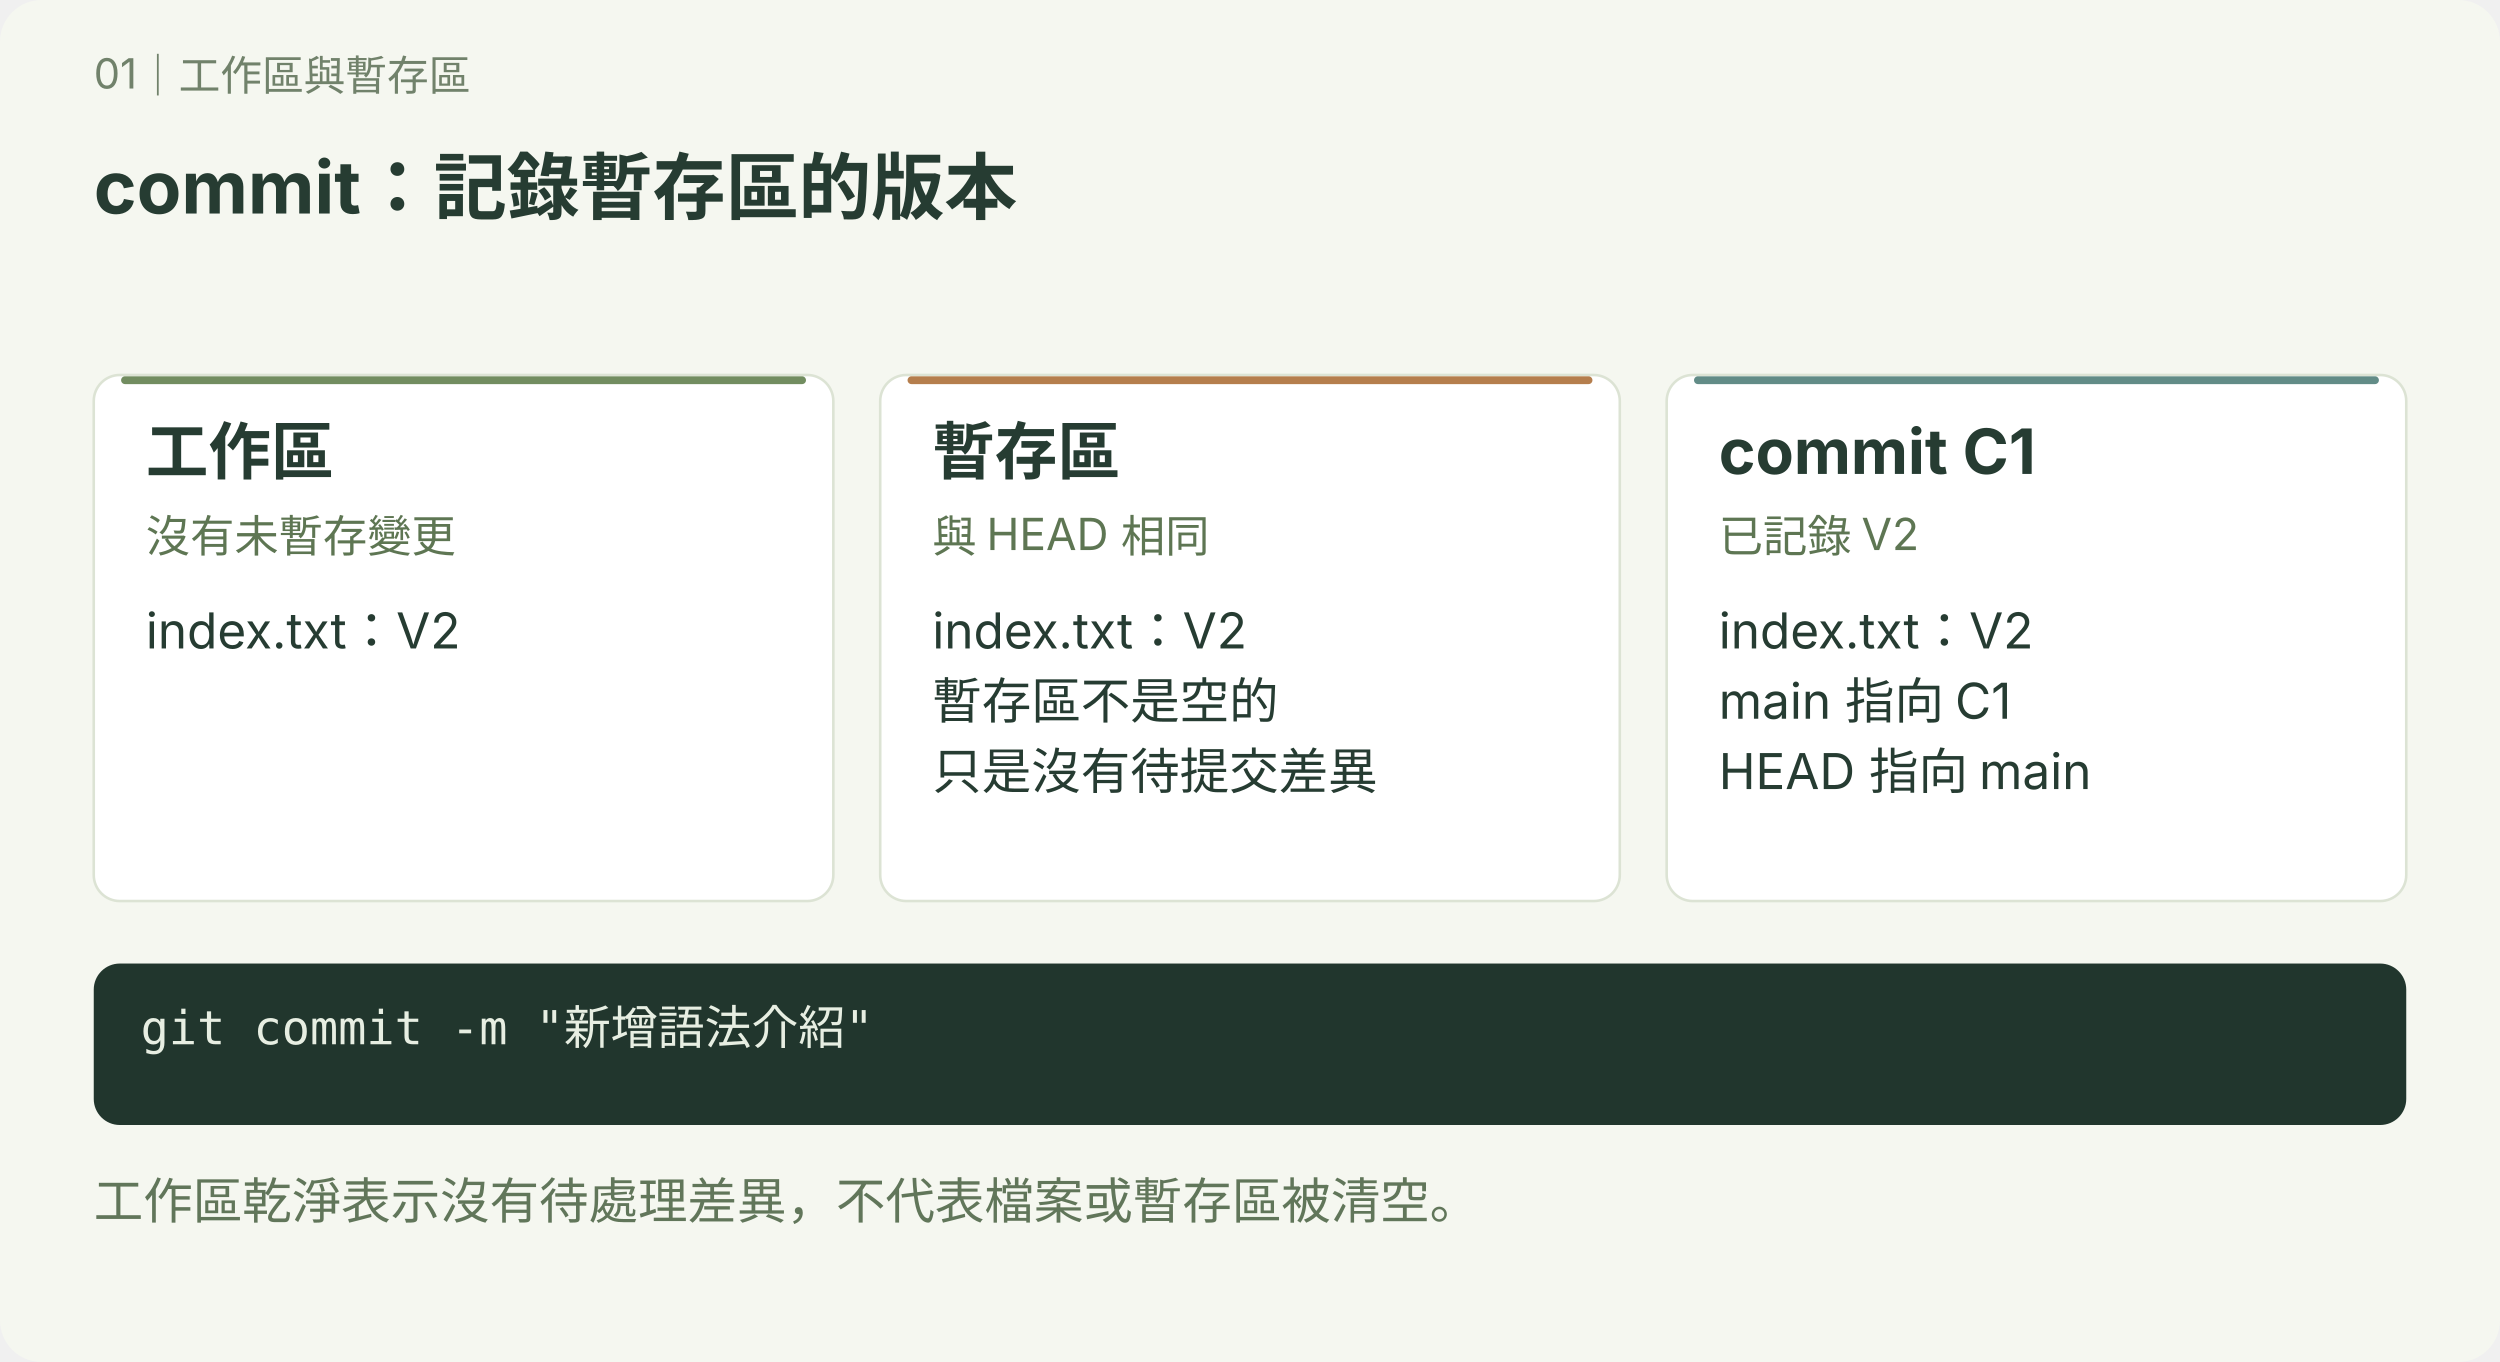
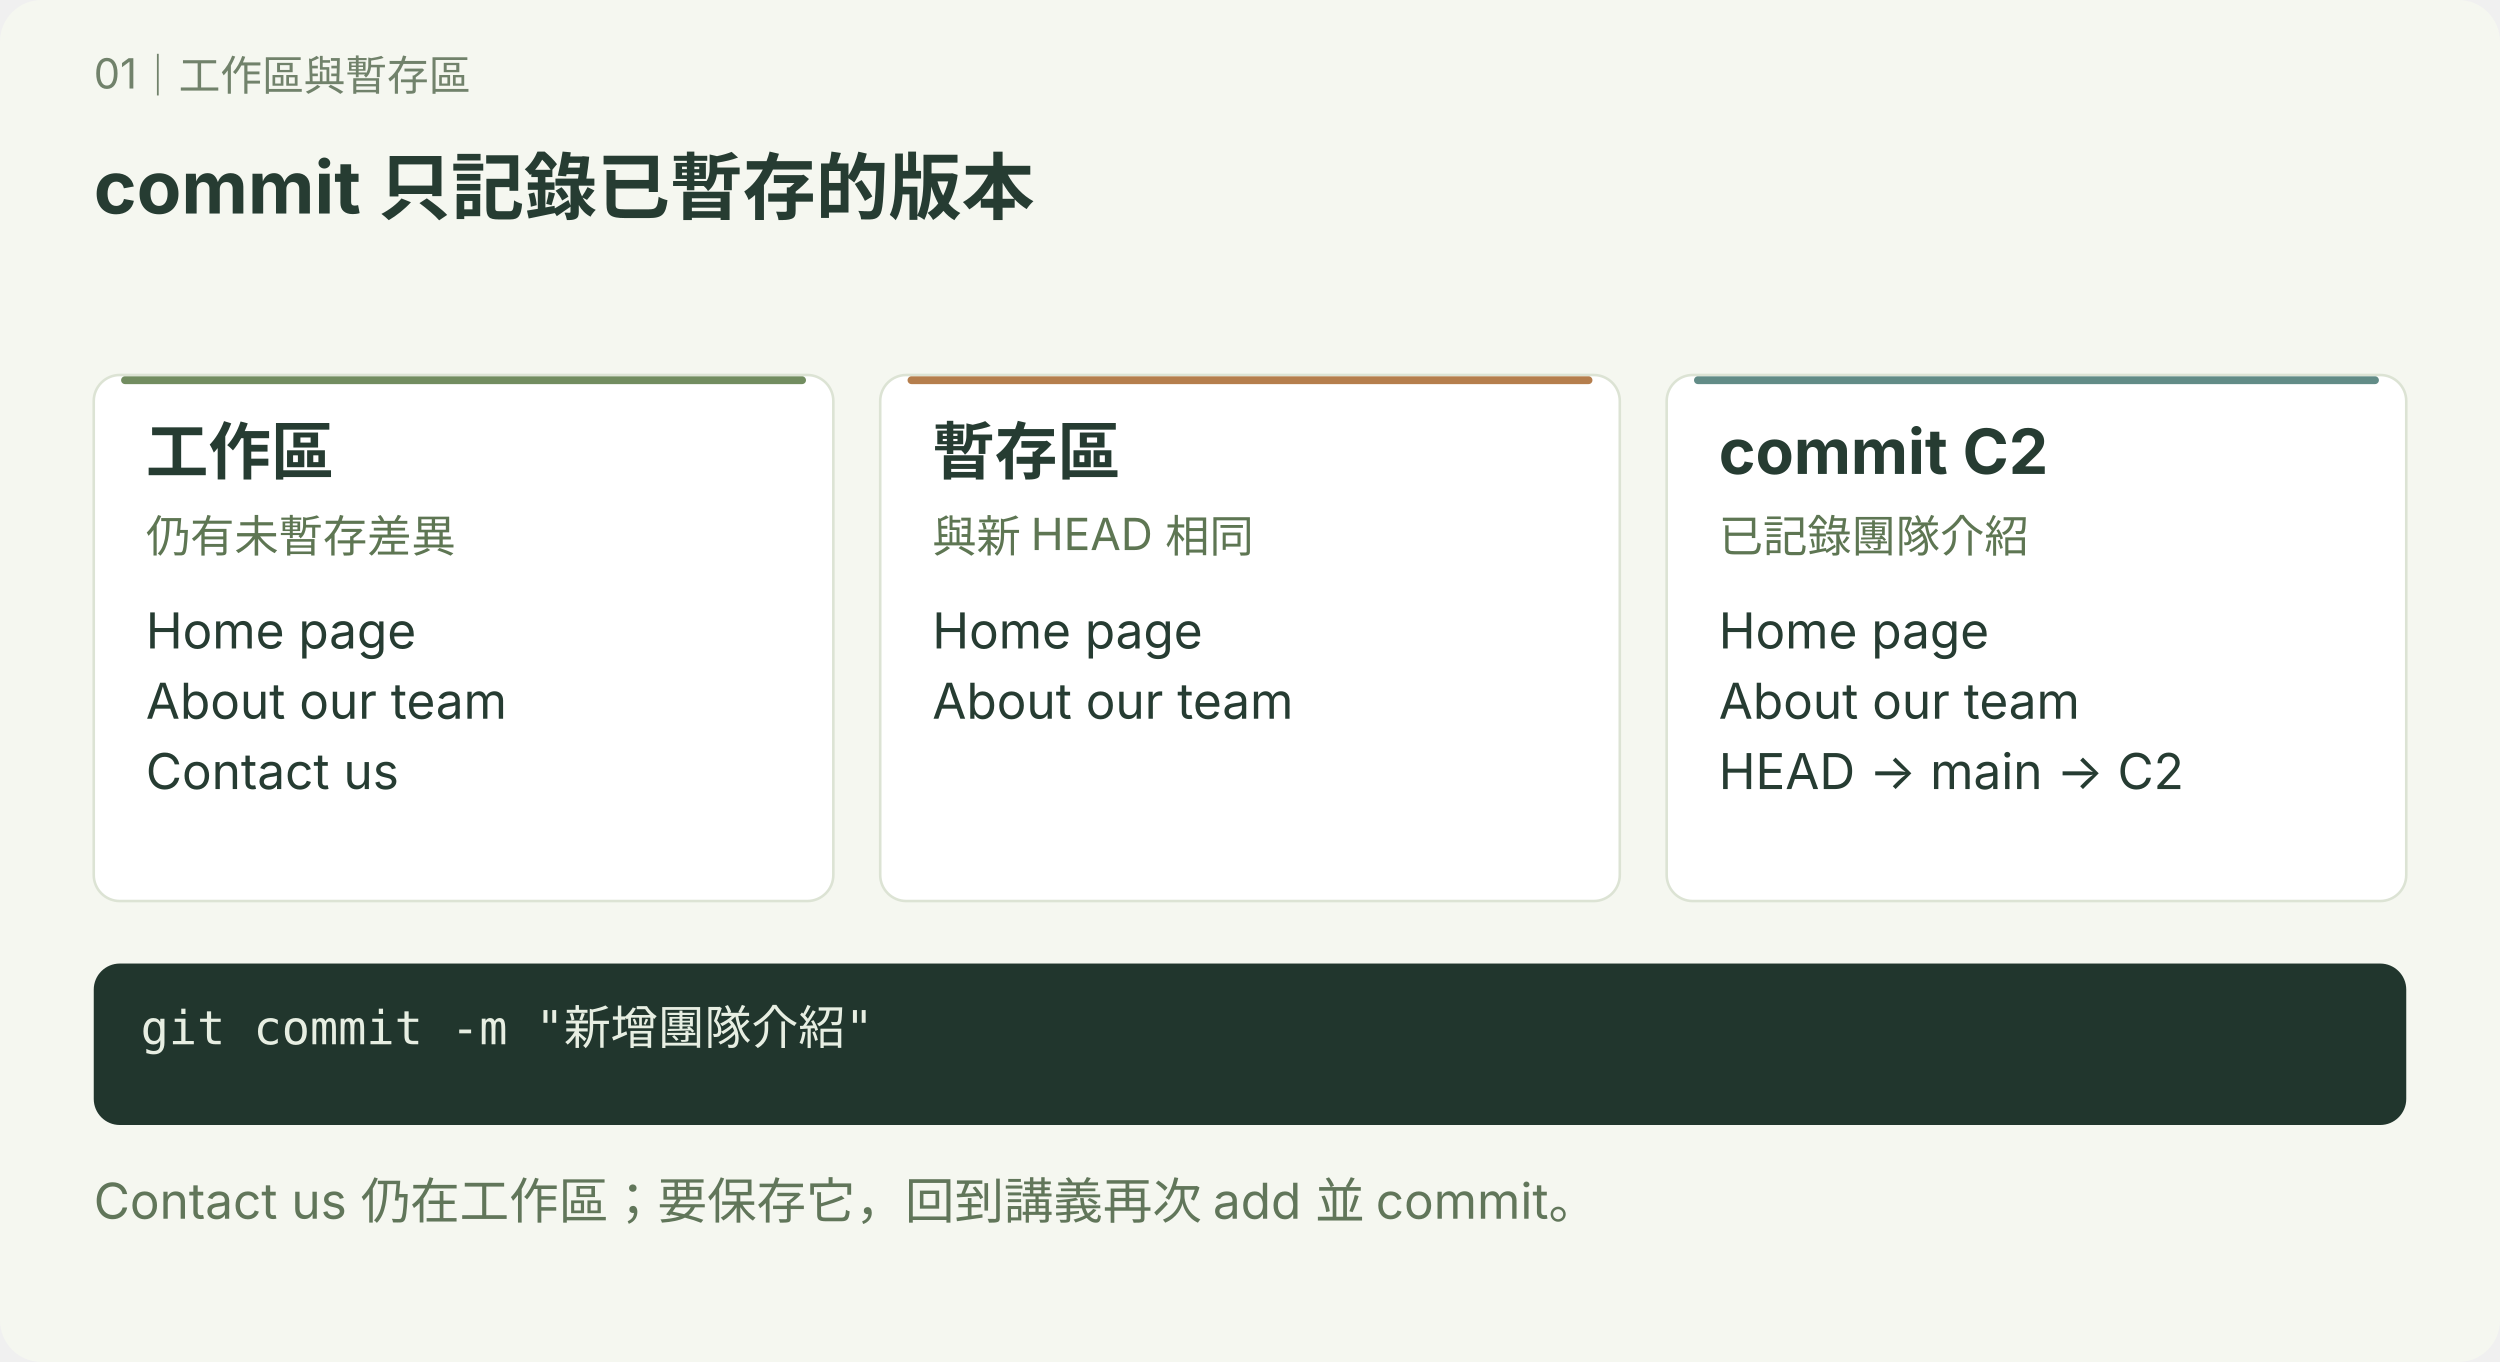
<svg xmlns="http://www.w3.org/2000/svg" viewBox="0 0 960 523" width="960" height="523" role="img" aria-labelledby="diagram-title diagram-desc">
  <style>text{font-family:system-ui,-apple-system,"Noto Sans TC","Microsoft JhengHei",sans-serif;fill:#263c32}.eyebrow{font-size:16px;fill:#71826b}.heading{font-size:28px;font-weight:650}.card-title{font-size:24px;font-weight:650}.tag{font-size:17px;fill:#5e7653}.body{font-size:19px}.command{font-size:18px;fill:#e7eee2;font-family:ui-monospace,SFMono-Regular,Consolas,monospace}.note{font-size:19px;fill:#61765a}.ref{font-size:16px;fill:#526c47}.commit{font-size:17px;font-weight:650}</style>
  <rect width="960" height="523" rx="16" fill="#f5f7f0" />
  <text x="36" y="34" class="eyebrow">
    <tspan x="36" dy="0">01｜工作區與暫存區</tspan>
  </text>
  <text x="36" y="82" class="heading">
-     <tspan x="36" dy="0">commit：記錄暫存區的版本</tspan>
+     <tspan x="36" dy="0">commit 只記錄已暫存的版本</tspan>
  </text>
  <rect x="36" y="144" width="284" height="202" rx="10" fill="#ffffff" stroke="#dce3d4" />
  <path d="M 48 146 H 308" stroke="#728d60" stroke-width="3" stroke-linecap="round" />
  <text x="56" y="182" class="card-title">
    <tspan x="56" dy="0">工作區</tspan>
  </text>
  <text x="56" y="212" class="tag">
-     <tspan x="56" dy="0">沒有未暫存變更</tspan>
+     <tspan x="56" dy="0">仍有未暫存差異</tspan>
  </text>
  <text x="56" y="249" class="body">
-     <tspan x="56" dy="0">index.txt：V2</tspan>
+     <tspan x="56" dy="0">Home page</tspan>
+     <tspan x="56" dy="27">About our team</tspan>
+     <tspan x="56" dy="27">Contact us</tspan>
  </text>
  <rect x="338" y="144" width="284" height="202" rx="10" fill="#ffffff" stroke="#dce3d4" />
  <path d="M 350 146 H 610" stroke="#b57e4d" stroke-width="3" stroke-linecap="round" />
  <text x="358" y="182" class="card-title">
    <tspan x="358" dy="0">暫存區</tspan>
  </text>
  <text x="358" y="212" class="tag">
-     <tspan x="358" dy="0">與 HEAD 相同</tspan>
+     <tspan x="358" dy="0">與新 HEAD 相同</tspan>
  </text>
  <text x="358" y="249" class="body">
-     <tspan x="358" dy="0">index.txt：V2</tspan>
-     <tspan x="358" dy="27">暫存區不是空的</tspan>
-     <tspan x="358" dy="27">只是沒有待提交差異</tspan>
+     <tspan x="358" dy="0">Home page</tspan>
+     <tspan x="358" dy="27">About our team</tspan>
  </text>
  <rect x="640" y="144" width="284" height="202" rx="10" fill="#ffffff" stroke="#dce3d4" />
  <path d="M 652 146 H 912" stroke="#628c87" stroke-width="3" stroke-linecap="round" />
  <text x="660" y="182" class="card-title">
-     <tspan x="660" dy="0">commit C1</tspan>
+     <tspan x="660" dy="0">commit C2</tspan>
  </text>
  <text x="660" y="212" class="tag">
-     <tspan x="660" dy="0">已記錄 V2</tspan>
+     <tspan x="660" dy="0">已記錄團隊介紹</tspan>
  </text>
  <text x="660" y="249" class="body">
-     <tspan x="660" dy="0">index.txt：V2</tspan>
-     <tspan x="660" dy="27">main 指向 C1</tspan>
-     <tspan x="660" dy="27">HEAD 指向 main</tspan>
+     <tspan x="660" dy="0">Home page</tspan>
+     <tspan x="660" dy="27">About our team</tspan>
+     <tspan x="660" dy="27">HEAD → main → C2</tspan>
  </text>
  <rect x="36" y="370" width="888" height="62" rx="10" fill="#21362d" />
  <text x="54" y="401" class="command">
-     <tspan x="54" dy="0">git commit -m "新增語法介紹"</tspan>
+     <tspan x="54" dy="0">git commit -m "新增團隊介紹"</tspan>
  </text>
  <text x="36" y="468" class="note">
-     <tspan x="36" dy="0">工作區乾淨表示沒有待處理差異，不代表檔案或暫存區被清空。</tspan>
+     <tspan x="36" dy="0">Contact us 仍在工作區；要保存它，回到講義再次 add 並 commit。</tspan>
  </text>
</svg>
